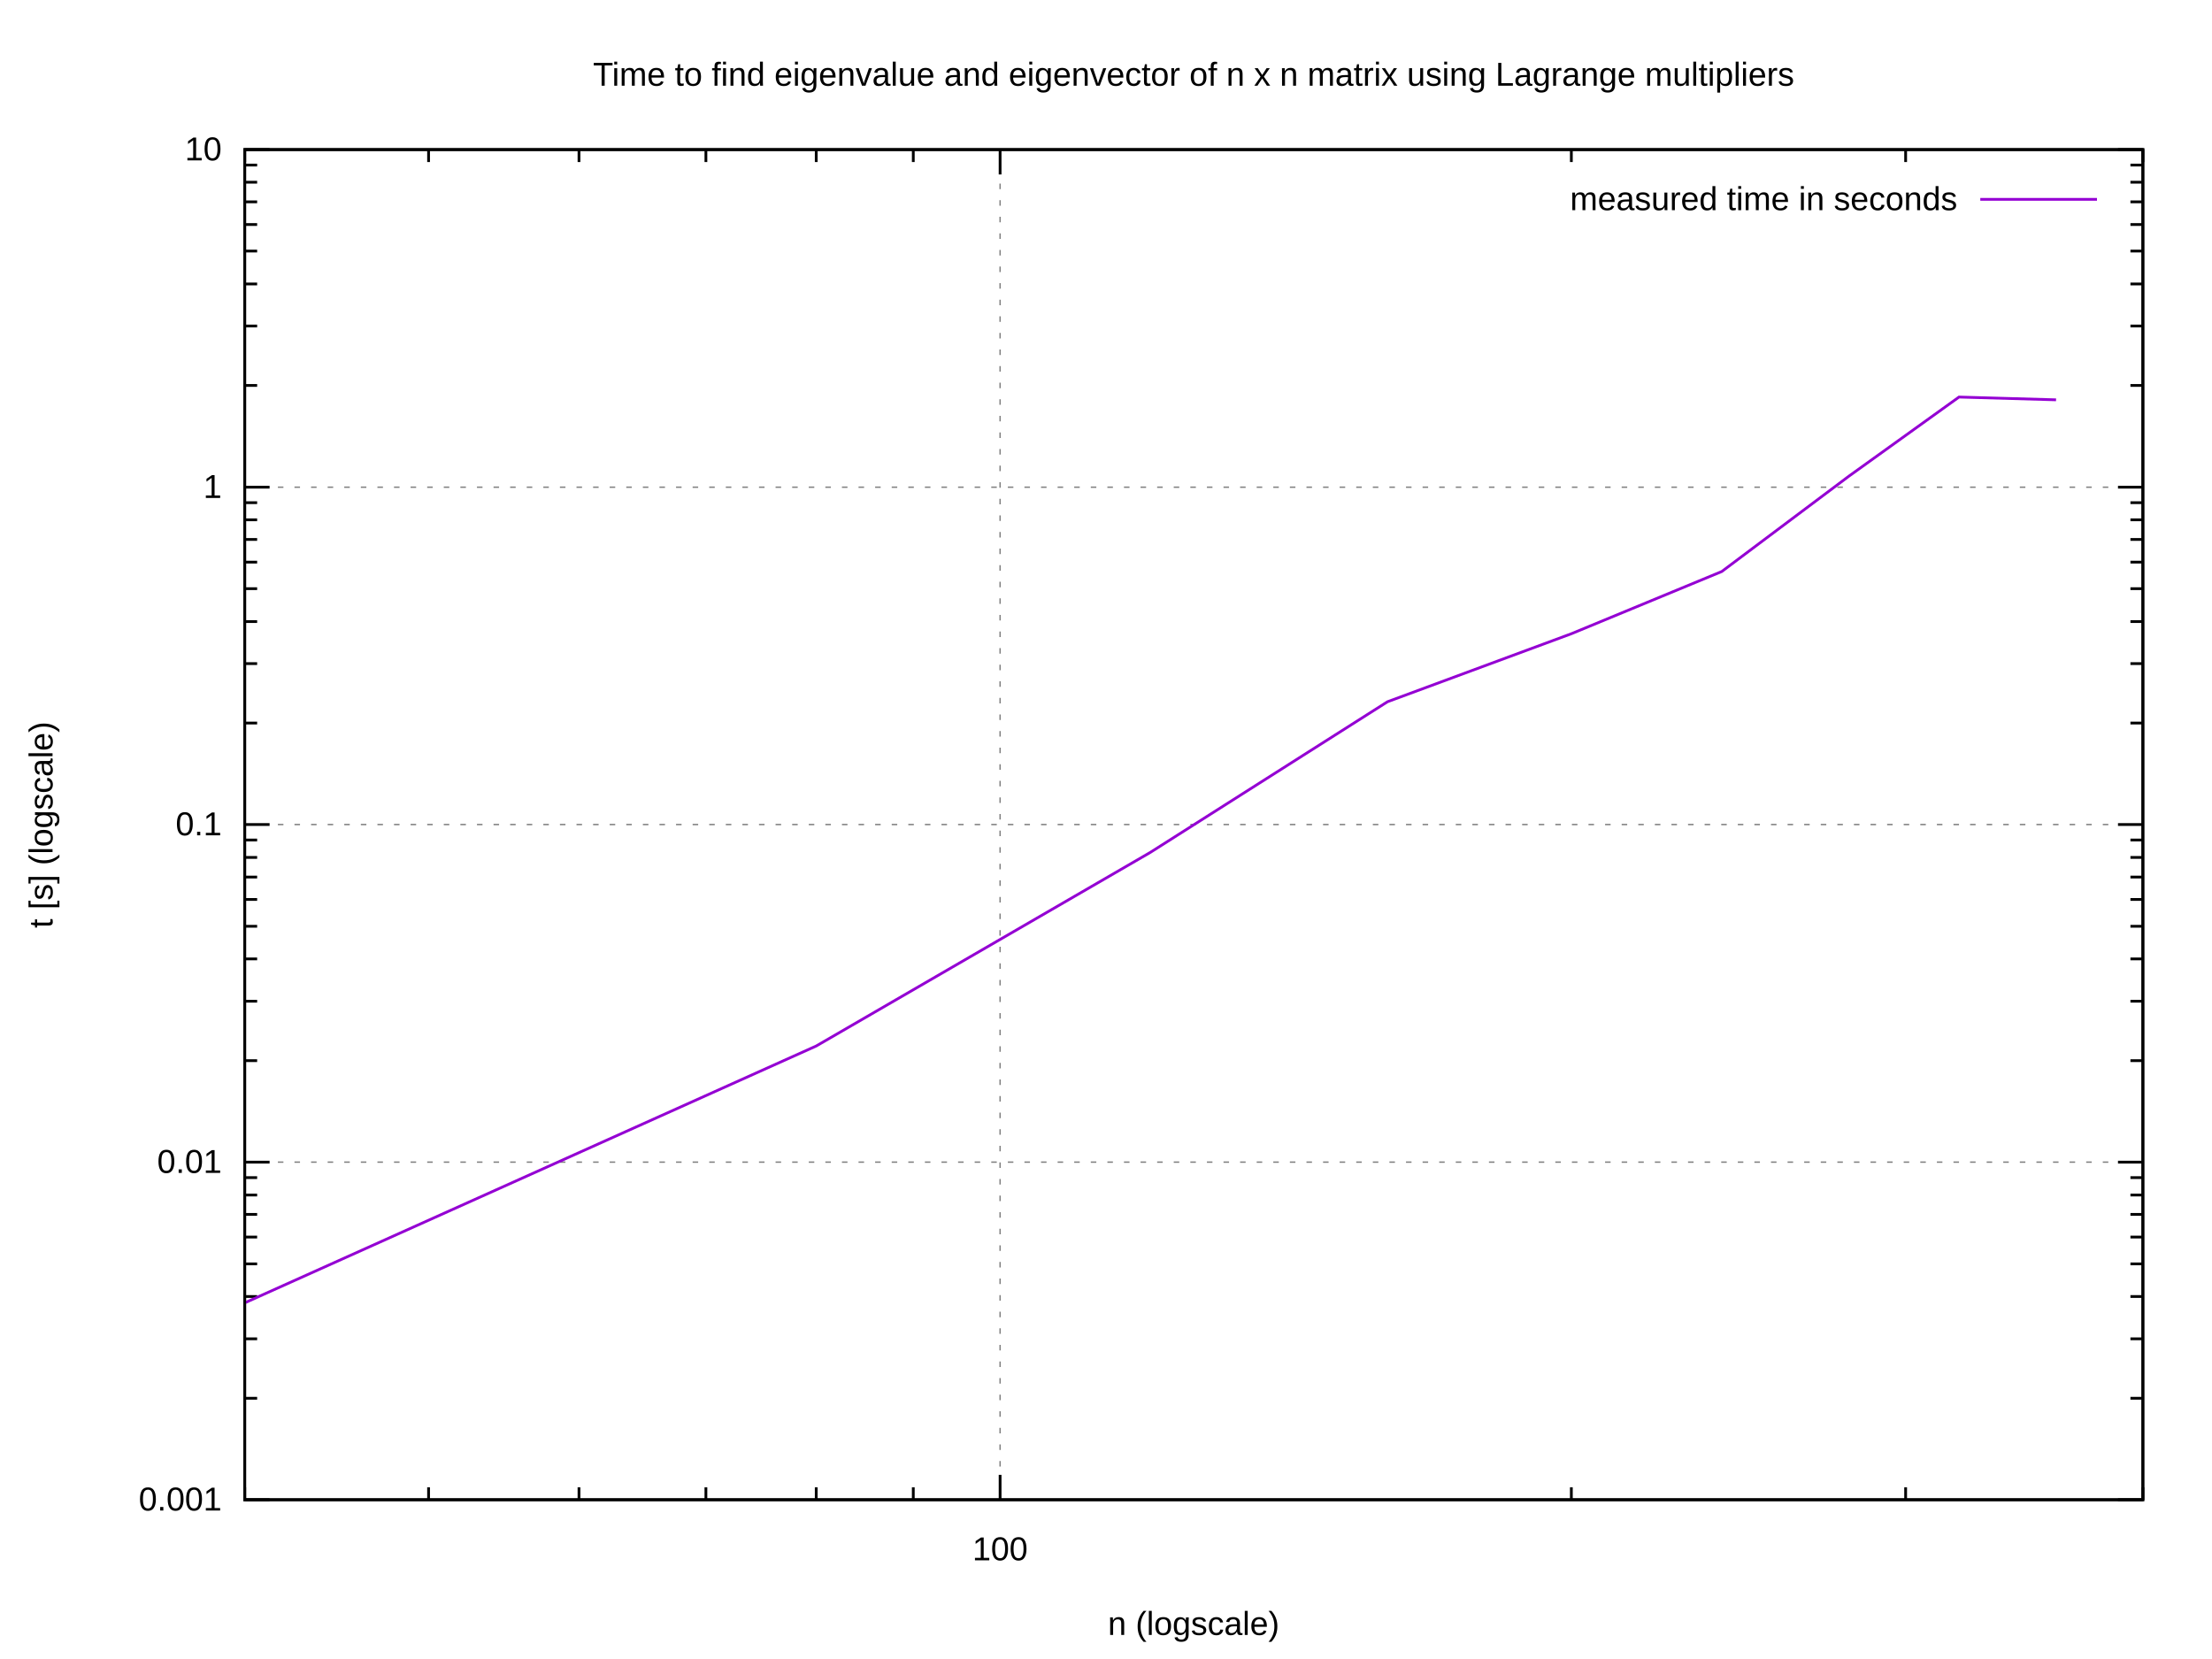
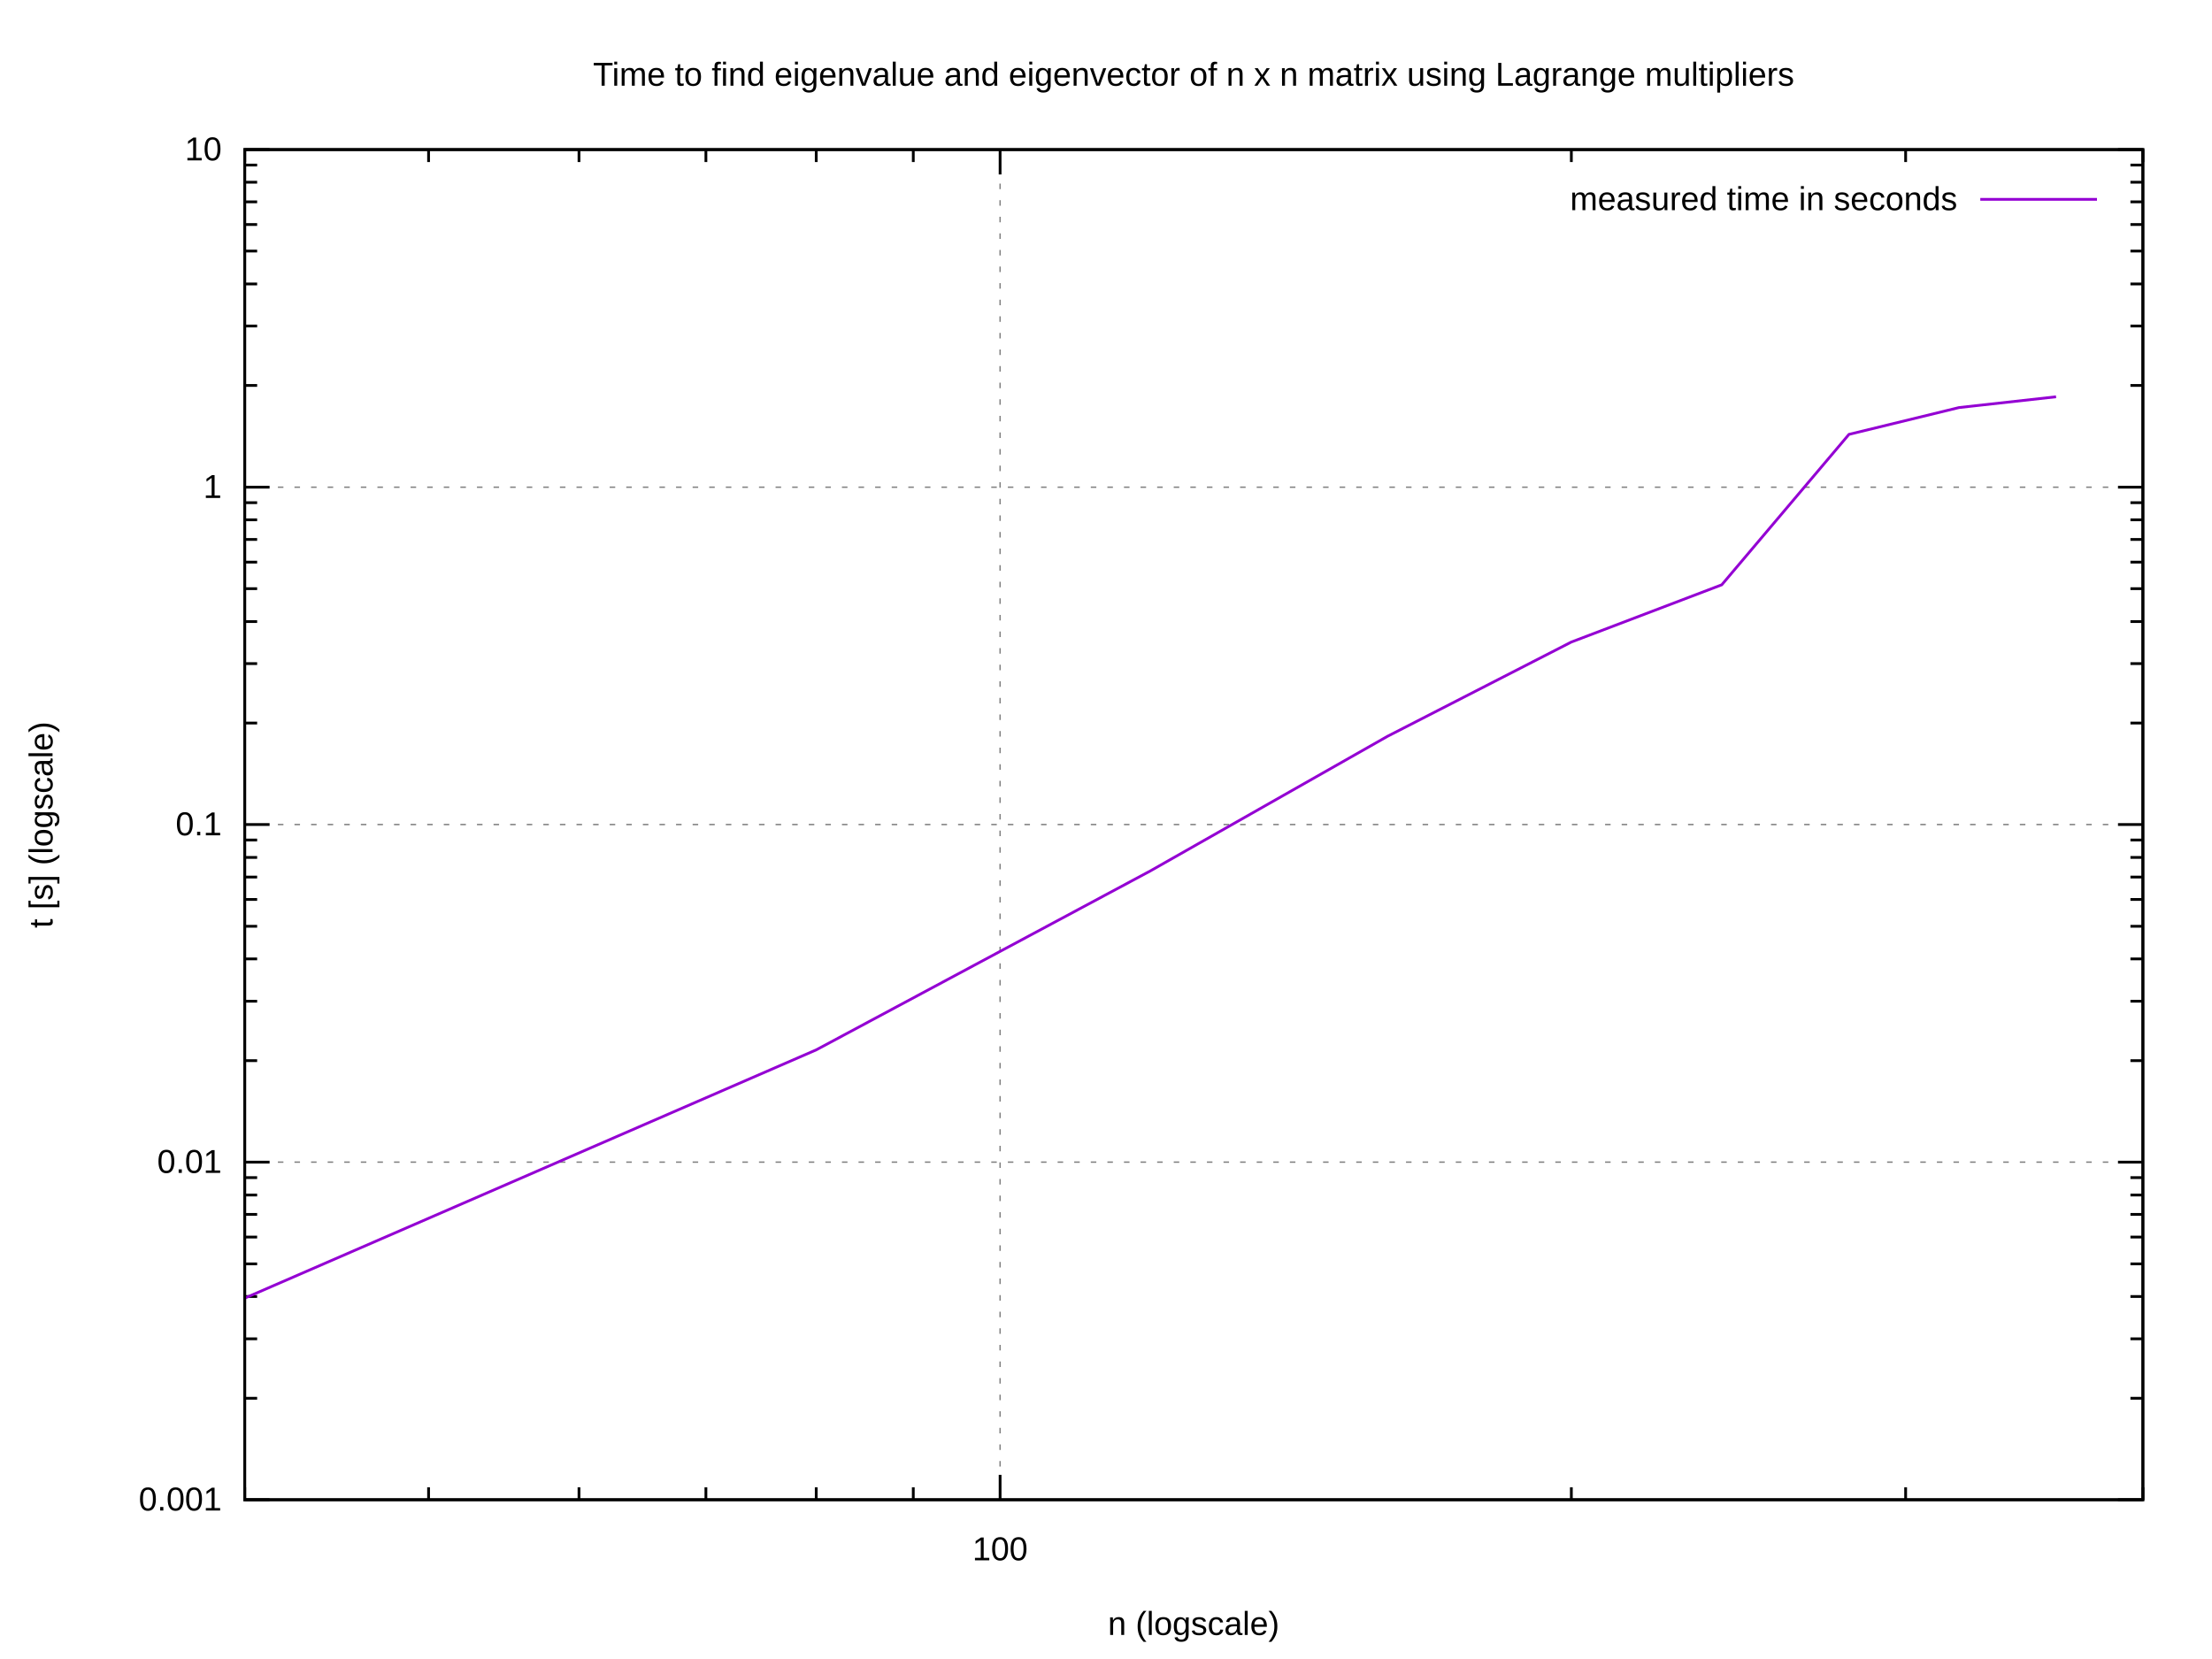
<svg xmlns="http://www.w3.org/2000/svg" xmlns:xlink="http://www.w3.org/1999/xlink" width="800" height="600" viewBox="0 0 800 600">
  <g id="gnuplot_canvas">
    <rect x="0" y="0" width="800" height="600" fill="#ffffff" />
    <defs>
      <circle id="gpDot" r="0.5" stroke-width="0.5" stroke="currentColor" />
      <path id="gpPt0" stroke-width="0.222" stroke="currentColor" d="M-1,0 h2 M0,-1 v2" />
      <path id="gpPt1" stroke-width="0.222" stroke="currentColor" d="M-1,-1 L1,1 M1,-1 L-1,1" />
      <path id="gpPt2" stroke-width="0.222" stroke="currentColor" d="M-1,0 L1,0 M0,-1 L0,1 M-1,-1 L1,1 M-1,1 L1,-1" />
      <rect id="gpPt3" stroke-width="0.222" stroke="currentColor" x="-1" y="-1" width="2" height="2" />
      <rect id="gpPt4" stroke-width="0.222" stroke="currentColor" fill="currentColor" x="-1" y="-1" width="2" height="2" />
      <circle id="gpPt5" stroke-width="0.222" stroke="currentColor" cx="0" cy="0" r="1" />
      <use xlink:href="#gpPt5" id="gpPt6" fill="currentColor" stroke="none" />
      <path id="gpPt7" stroke-width="0.222" stroke="currentColor" d="M0,-1.33 L-1.33,0.67 L1.33,0.67 z" />
      <use xlink:href="#gpPt7" id="gpPt8" fill="currentColor" stroke="none" />
      <use xlink:href="#gpPt7" id="gpPt9" stroke="currentColor" transform="rotate(180)" />
      <use xlink:href="#gpPt9" id="gpPt10" fill="currentColor" stroke="none" />
      <use xlink:href="#gpPt3" id="gpPt11" stroke="currentColor" transform="rotate(45)" />
      <use xlink:href="#gpPt11" id="gpPt12" fill="currentColor" stroke="none" />
      <path id="gpPt13" stroke-width="0.222" stroke="currentColor" d="M0,1.330 L1.265,0.411 L0.782,-1.067 L-0.782,-1.076 L-1.265,0.411 z" />
      <use xlink:href="#gpPt13" id="gpPt14" fill="currentColor" stroke="none" />
      <filter id="textbox" filterUnits="objectBoundingBox" x="0" y="0" height="1" width="1">
        <feFlood flood-color="#FFFFFF" flood-opacity="1" result="bgnd" />
        <feComposite in="SourceGraphic" in2="bgnd" operator="atop" />
      </filter>
      <filter id="greybox" filterUnits="objectBoundingBox" x="0" y="0" height="1" width="1">
        <feFlood flood-color="lightgrey" flood-opacity="1" result="grey" />
        <feComposite in="SourceGraphic" in2="grey" operator="atop" />
      </filter>
    </defs>
    <g fill="none" color="#FFFFFF" stroke="currentColor" stroke-width="1.00" stroke-linecap="butt" stroke-linejoin="miter">
</g>
    <g fill="none" color="black" stroke="currentColor" stroke-width="1.00" stroke-linecap="butt" stroke-linejoin="miter">
</g>
    <g fill="none" color="black" stroke="black" stroke-width="0.50" stroke-linecap="butt" stroke-linejoin="miter">
</g>
    <g fill="none" color="gray" stroke="currentColor" stroke-width="0.50" stroke-linecap="butt" stroke-linejoin="miter">
      <path stroke="gray" stroke-dasharray="2,4" class="gridline" d="M88.5,542.4 L775.0,542.4  " />
    </g>
    <g fill="none" color="gray" stroke="gray" stroke-width="1.00" stroke-linecap="butt" stroke-linejoin="miter">
</g>
    <g fill="none" color="black" stroke="currentColor" stroke-width="1.00" stroke-linecap="butt" stroke-linejoin="miter">
      <path stroke="black" d="M88.5,542.4 L97.5,542.4 M775.0,542.4 L766.0,542.4  " />
      <g transform="translate(80.2,546.3)" stroke="none" fill="black" font-family="Arial" font-size="12.00" text-anchor="end">
        <text>
          <tspan font-family="Arial"> 0.001</tspan>
        </text>
      </g>
    </g>
    <g fill="none" color="black" stroke="currentColor" stroke-width="1.00" stroke-linecap="butt" stroke-linejoin="miter">
      <path stroke="black" d="M88.5,505.7 L93.0,505.7 M775.0,505.7 L770.5,505.7 M88.5,484.2 L93.0,484.2 M775.0,484.2 L770.5,484.2   M88.5,468.9 L93.0,468.9 M775.0,468.9 L770.5,468.9 M88.5,457.1 L93.0,457.1 M775.0,457.1 L770.5,457.1   M88.5,447.4 L93.0,447.4 M775.0,447.4 L770.5,447.4 M88.5,439.2 L93.0,439.2 M775.0,439.2 L770.5,439.2   M88.5,432.2 L93.0,432.2 M775.0,432.2 L770.5,432.2 M88.5,425.9 L93.0,425.9 M775.0,425.9 L770.5,425.9    " />
    </g>
    <g fill="none" color="black" stroke="black" stroke-width="0.50" stroke-linecap="butt" stroke-linejoin="miter">
</g>
    <g fill="none" color="gray" stroke="currentColor" stroke-width="0.50" stroke-linecap="butt" stroke-linejoin="miter">
      <path stroke="gray" stroke-dasharray="2,4" class="gridline" d="M88.5,420.3 L775.0,420.3  " />
    </g>
    <g fill="none" color="gray" stroke="gray" stroke-width="1.00" stroke-linecap="butt" stroke-linejoin="miter">
</g>
    <g fill="none" color="black" stroke="currentColor" stroke-width="1.00" stroke-linecap="butt" stroke-linejoin="miter">
      <path stroke="black" d="M88.5,420.3 L97.5,420.3 M775.0,420.3 L766.0,420.3  " />
      <g transform="translate(80.2,424.2)" stroke="none" fill="black" font-family="Arial" font-size="12.00" text-anchor="end">
        <text>
          <tspan font-family="Arial"> 0.01</tspan>
        </text>
      </g>
    </g>
    <g fill="none" color="black" stroke="currentColor" stroke-width="1.00" stroke-linecap="butt" stroke-linejoin="miter">
      <path stroke="black" d="M88.5,383.6 L93.0,383.6 M775.0,383.6 L770.5,383.6 M88.5,362.1 L93.0,362.1 M775.0,362.1 L770.5,362.1   M88.5,346.8 L93.0,346.8 M775.0,346.8 L770.5,346.8 M88.5,335.0 L93.0,335.0 M775.0,335.0 L770.5,335.0   M88.5,325.3 L93.0,325.3 M775.0,325.3 L770.5,325.3 M88.5,317.2 L93.0,317.2 M775.0,317.2 L770.5,317.2   M88.5,310.1 L93.0,310.1 M775.0,310.1 L770.5,310.1 M88.5,303.8 L93.0,303.8 M775.0,303.8 L770.5,303.8    " />
    </g>
    <g fill="none" color="black" stroke="black" stroke-width="0.50" stroke-linecap="butt" stroke-linejoin="miter">
</g>
    <g fill="none" color="gray" stroke="currentColor" stroke-width="0.50" stroke-linecap="butt" stroke-linejoin="miter">
      <path stroke="gray" stroke-dasharray="2,4" class="gridline" d="M88.5,298.2 L775.0,298.2  " />
    </g>
    <g fill="none" color="gray" stroke="gray" stroke-width="1.00" stroke-linecap="butt" stroke-linejoin="miter">
</g>
    <g fill="none" color="black" stroke="currentColor" stroke-width="1.00" stroke-linecap="butt" stroke-linejoin="miter">
      <path stroke="black" d="M88.5,298.2 L97.5,298.2 M775.0,298.2 L766.0,298.2  " />
      <g transform="translate(80.2,302.1)" stroke="none" fill="black" font-family="Arial" font-size="12.00" text-anchor="end">
        <text>
          <tspan font-family="Arial"> 0.1</tspan>
        </text>
      </g>
    </g>
    <g fill="none" color="black" stroke="currentColor" stroke-width="1.00" stroke-linecap="butt" stroke-linejoin="miter">
      <path stroke="black" d="M88.5,261.5 L93.0,261.5 M775.0,261.5 L770.5,261.5 M88.5,240.0 L93.0,240.0 M775.0,240.0 L770.5,240.0   M88.5,224.8 L93.0,224.8 M775.0,224.8 L770.5,224.8 M88.5,212.9 L93.0,212.9 M775.0,212.9 L770.5,212.9   M88.5,203.3 L93.0,203.3 M775.0,203.3 L770.5,203.3 M88.5,195.1 L93.0,195.1 M775.0,195.1 L770.5,195.1   M88.5,188.0 L93.0,188.0 M775.0,188.0 L770.5,188.0 M88.5,181.8 L93.0,181.8 M775.0,181.8 L770.5,181.8    " />
    </g>
    <g fill="none" color="black" stroke="black" stroke-width="0.50" stroke-linecap="butt" stroke-linejoin="miter">
</g>
    <g fill="none" color="gray" stroke="currentColor" stroke-width="0.50" stroke-linecap="butt" stroke-linejoin="miter">
      <path stroke="gray" stroke-dasharray="2,4" class="gridline" d="M88.5,176.2 L775.0,176.2  " />
    </g>
    <g fill="none" color="gray" stroke="gray" stroke-width="1.00" stroke-linecap="butt" stroke-linejoin="miter">
</g>
    <g fill="none" color="black" stroke="currentColor" stroke-width="1.00" stroke-linecap="butt" stroke-linejoin="miter">
      <path stroke="black" d="M88.5,176.2 L97.5,176.2 M775.0,176.2 L766.0,176.2  " />
      <g transform="translate(80.2,180.1)" stroke="none" fill="black" font-family="Arial" font-size="12.00" text-anchor="end">
        <text>
          <tspan font-family="Arial"> 1</tspan>
        </text>
      </g>
    </g>
    <g fill="none" color="black" stroke="currentColor" stroke-width="1.00" stroke-linecap="butt" stroke-linejoin="miter">
      <path stroke="black" d="M88.5,139.4 L93.0,139.4 M775.0,139.4 L770.5,139.4 M88.5,117.9 L93.0,117.9 M775.0,117.9 L770.5,117.9   M88.5,102.7 L93.0,102.7 M775.0,102.7 L770.5,102.7 M88.5,90.8 L93.0,90.8 M775.0,90.8 L770.5,90.8   M88.5,81.2 L93.0,81.2 M775.0,81.2 L770.5,81.2 M88.5,73.0 L93.0,73.0 M775.0,73.0 L770.5,73.0   M88.5,65.9 L93.0,65.9 M775.0,65.9 L770.5,65.9 M88.5,59.7 L93.0,59.7 M775.0,59.7 L770.5,59.7    " />
    </g>
    <g fill="none" color="black" stroke="black" stroke-width="0.50" stroke-linecap="butt" stroke-linejoin="miter">
</g>
    <g fill="none" color="gray" stroke="currentColor" stroke-width="0.50" stroke-linecap="butt" stroke-linejoin="miter">
      <path stroke="gray" stroke-dasharray="2,4" class="gridline" d="M88.5,54.1 L775.0,54.1  " />
    </g>
    <g fill="none" color="gray" stroke="gray" stroke-width="1.00" stroke-linecap="butt" stroke-linejoin="miter">
</g>
    <g fill="none" color="black" stroke="currentColor" stroke-width="1.00" stroke-linecap="butt" stroke-linejoin="miter">
      <path stroke="black" d="M88.5,54.1 L97.5,54.1 M775.0,54.1 L766.0,54.1  " />
      <g transform="translate(80.2,58.0)" stroke="none" fill="black" font-family="Arial" font-size="12.00" text-anchor="end">
        <text>
          <tspan font-family="Arial"> 10</tspan>
        </text>
      </g>
    </g>
    <g fill="none" color="black" stroke="currentColor" stroke-width="1.00" stroke-linecap="butt" stroke-linejoin="miter">
      <path stroke="black" d="M88.5,542.4 L88.5,537.9 M88.5,54.1 L88.5,58.6 M155.0,542.4 L155.0,537.9 M155.0,54.1 L155.0,58.6   M209.4,542.4 L209.4,537.9 M209.4,54.1 L209.4,58.6 M255.3,542.4 L255.3,537.9 M255.3,54.1 L255.3,58.6   M295.2,542.4 L295.2,537.9 M295.2,54.1 L295.2,58.6 M330.3,542.4 L330.3,537.9 M330.3,54.1 L330.3,58.6    " />
    </g>
    <g fill="none" color="black" stroke="black" stroke-width="0.50" stroke-linecap="butt" stroke-linejoin="miter">
</g>
    <g fill="none" color="gray" stroke="currentColor" stroke-width="0.50" stroke-linecap="butt" stroke-linejoin="miter">
      <path stroke="gray" stroke-dasharray="2,4" class="gridline" d="M361.7,542.4 L361.7,54.1  " />
    </g>
    <g fill="none" color="gray" stroke="gray" stroke-width="1.00" stroke-linecap="butt" stroke-linejoin="miter">
</g>
    <g fill="none" color="black" stroke="currentColor" stroke-width="1.00" stroke-linecap="butt" stroke-linejoin="miter">
      <path stroke="black" d="M361.7,542.4 L361.7,533.4 M361.7,54.1 L361.7,63.1  " />
      <g transform="translate(361.7,564.3)" stroke="none" fill="black" font-family="Arial" font-size="12.00" text-anchor="middle">
        <text>
          <tspan font-family="Arial"> 100</tspan>
        </text>
      </g>
    </g>
    <g fill="none" color="black" stroke="currentColor" stroke-width="1.00" stroke-linecap="butt" stroke-linejoin="miter">
      <path stroke="black" d="M568.3,542.4 L568.3,537.9 M568.3,54.1 L568.3,58.6 M689.2,542.4 L689.2,537.9 M689.2,54.1 L689.2,58.6   M775.0,542.4 L775.0,537.9 M775.0,54.1 L775.0,58.6  " />
    </g>
    <g fill="none" color="black" stroke="currentColor" stroke-width="1.00" stroke-linecap="butt" stroke-linejoin="miter">
      <path stroke="black" d="M88.5,54.1 L88.5,542.4 L775.0,542.4 L775.0,54.1 L88.5,54.1 Z  " />
    </g>
    <g fill="none" color="black" stroke="currentColor" stroke-width="1.00" stroke-linecap="butt" stroke-linejoin="miter">
      <g transform="translate(19.0,298.3) rotate(270)" stroke="none" fill="black" font-family="Arial" font-size="12.00" text-anchor="middle">
        <text>
          <tspan font-family="Arial">t [s] (logscale)</tspan>
        </text>
      </g>
    </g>
    <g fill="none" color="black" stroke="currentColor" stroke-width="1.00" stroke-linecap="butt" stroke-linejoin="miter">
      <g transform="translate(431.7,591.3)" stroke="none" fill="black" font-family="Arial" font-size="12.00" text-anchor="middle">
        <text>
          <tspan font-family="Arial">n (logscale)</tspan>
        </text>
      </g>
    </g>
    <g fill="none" color="black" stroke="currentColor" stroke-width="1.00" stroke-linecap="butt" stroke-linejoin="miter">
      <g transform="translate(431.7,31.0)" stroke="none" fill="black" font-family="Arial" font-size="12.00" text-anchor="middle">
        <text>
          <tspan font-family="Arial">Time to find eigenvalue and eigenvector of n x n matrix using Lagrange multipliers</tspan>
        </text>
      </g>
    </g>
    <g fill="none" color="black" stroke="currentColor" stroke-width="1.00" stroke-linecap="butt" stroke-linejoin="miter">
</g>
    <g id="gnuplot_plot_1">
      <g fill="none" color="black" stroke="currentColor" stroke-width="1.00" stroke-linecap="butt" stroke-linejoin="miter">
        <g transform="translate(707.9,76.0)" stroke="none" fill="black" font-family="Arial" font-size="12.00" text-anchor="end">
          <text>
            <tspan font-family="Arial">measured time in seconds</tspan>
          </text>
        </g>
      </g>
      <g fill="none" color="black" stroke="currentColor" stroke-width="1.00" stroke-linecap="butt" stroke-linejoin="miter">
-         <path stroke="rgb(148,   0, 211)" d="M716.2,72.1 L758.4,72.1 M88.5,471.2 L295.2,378.3 L416.0,308.3 L501.8,253.8 L568.3,229.2 L622.7,206.7   L668.7,172.2 L708.5,143.6 L743.6,144.6  " />
+         <path stroke="rgb(148,   0, 211)" d="M716.2,72.1 L758.4,72.1 M88.5,469.5 L295.2,379.7 L416.0,315.0 L501.8,266.3 L568.3,232.2 L622.7,211.5   L668.7,157.1 L708.5,147.4 L743.6,143.5  " />
      </g>
    </g>
    <g fill="none" color="#FFFFFF" stroke="rgb(148,   0, 211)" stroke-width="2.00" stroke-linecap="butt" stroke-linejoin="miter">
</g>
    <g fill="none" color="black" stroke="currentColor" stroke-width="2.00" stroke-linecap="butt" stroke-linejoin="miter">
</g>
    <g fill="none" color="black" stroke="black" stroke-width="1.00" stroke-linecap="butt" stroke-linejoin="miter">
</g>
    <g fill="none" color="black" stroke="currentColor" stroke-width="1.00" stroke-linecap="butt" stroke-linejoin="miter">
      <path stroke="black" d="M88.5,54.1 L88.5,542.4 L775.0,542.4 L775.0,54.1 L88.5,54.1 Z  " />
    </g>
    <g fill="none" color="black" stroke="currentColor" stroke-width="1.00" stroke-linecap="butt" stroke-linejoin="miter">
</g>
  </g>
</svg>
